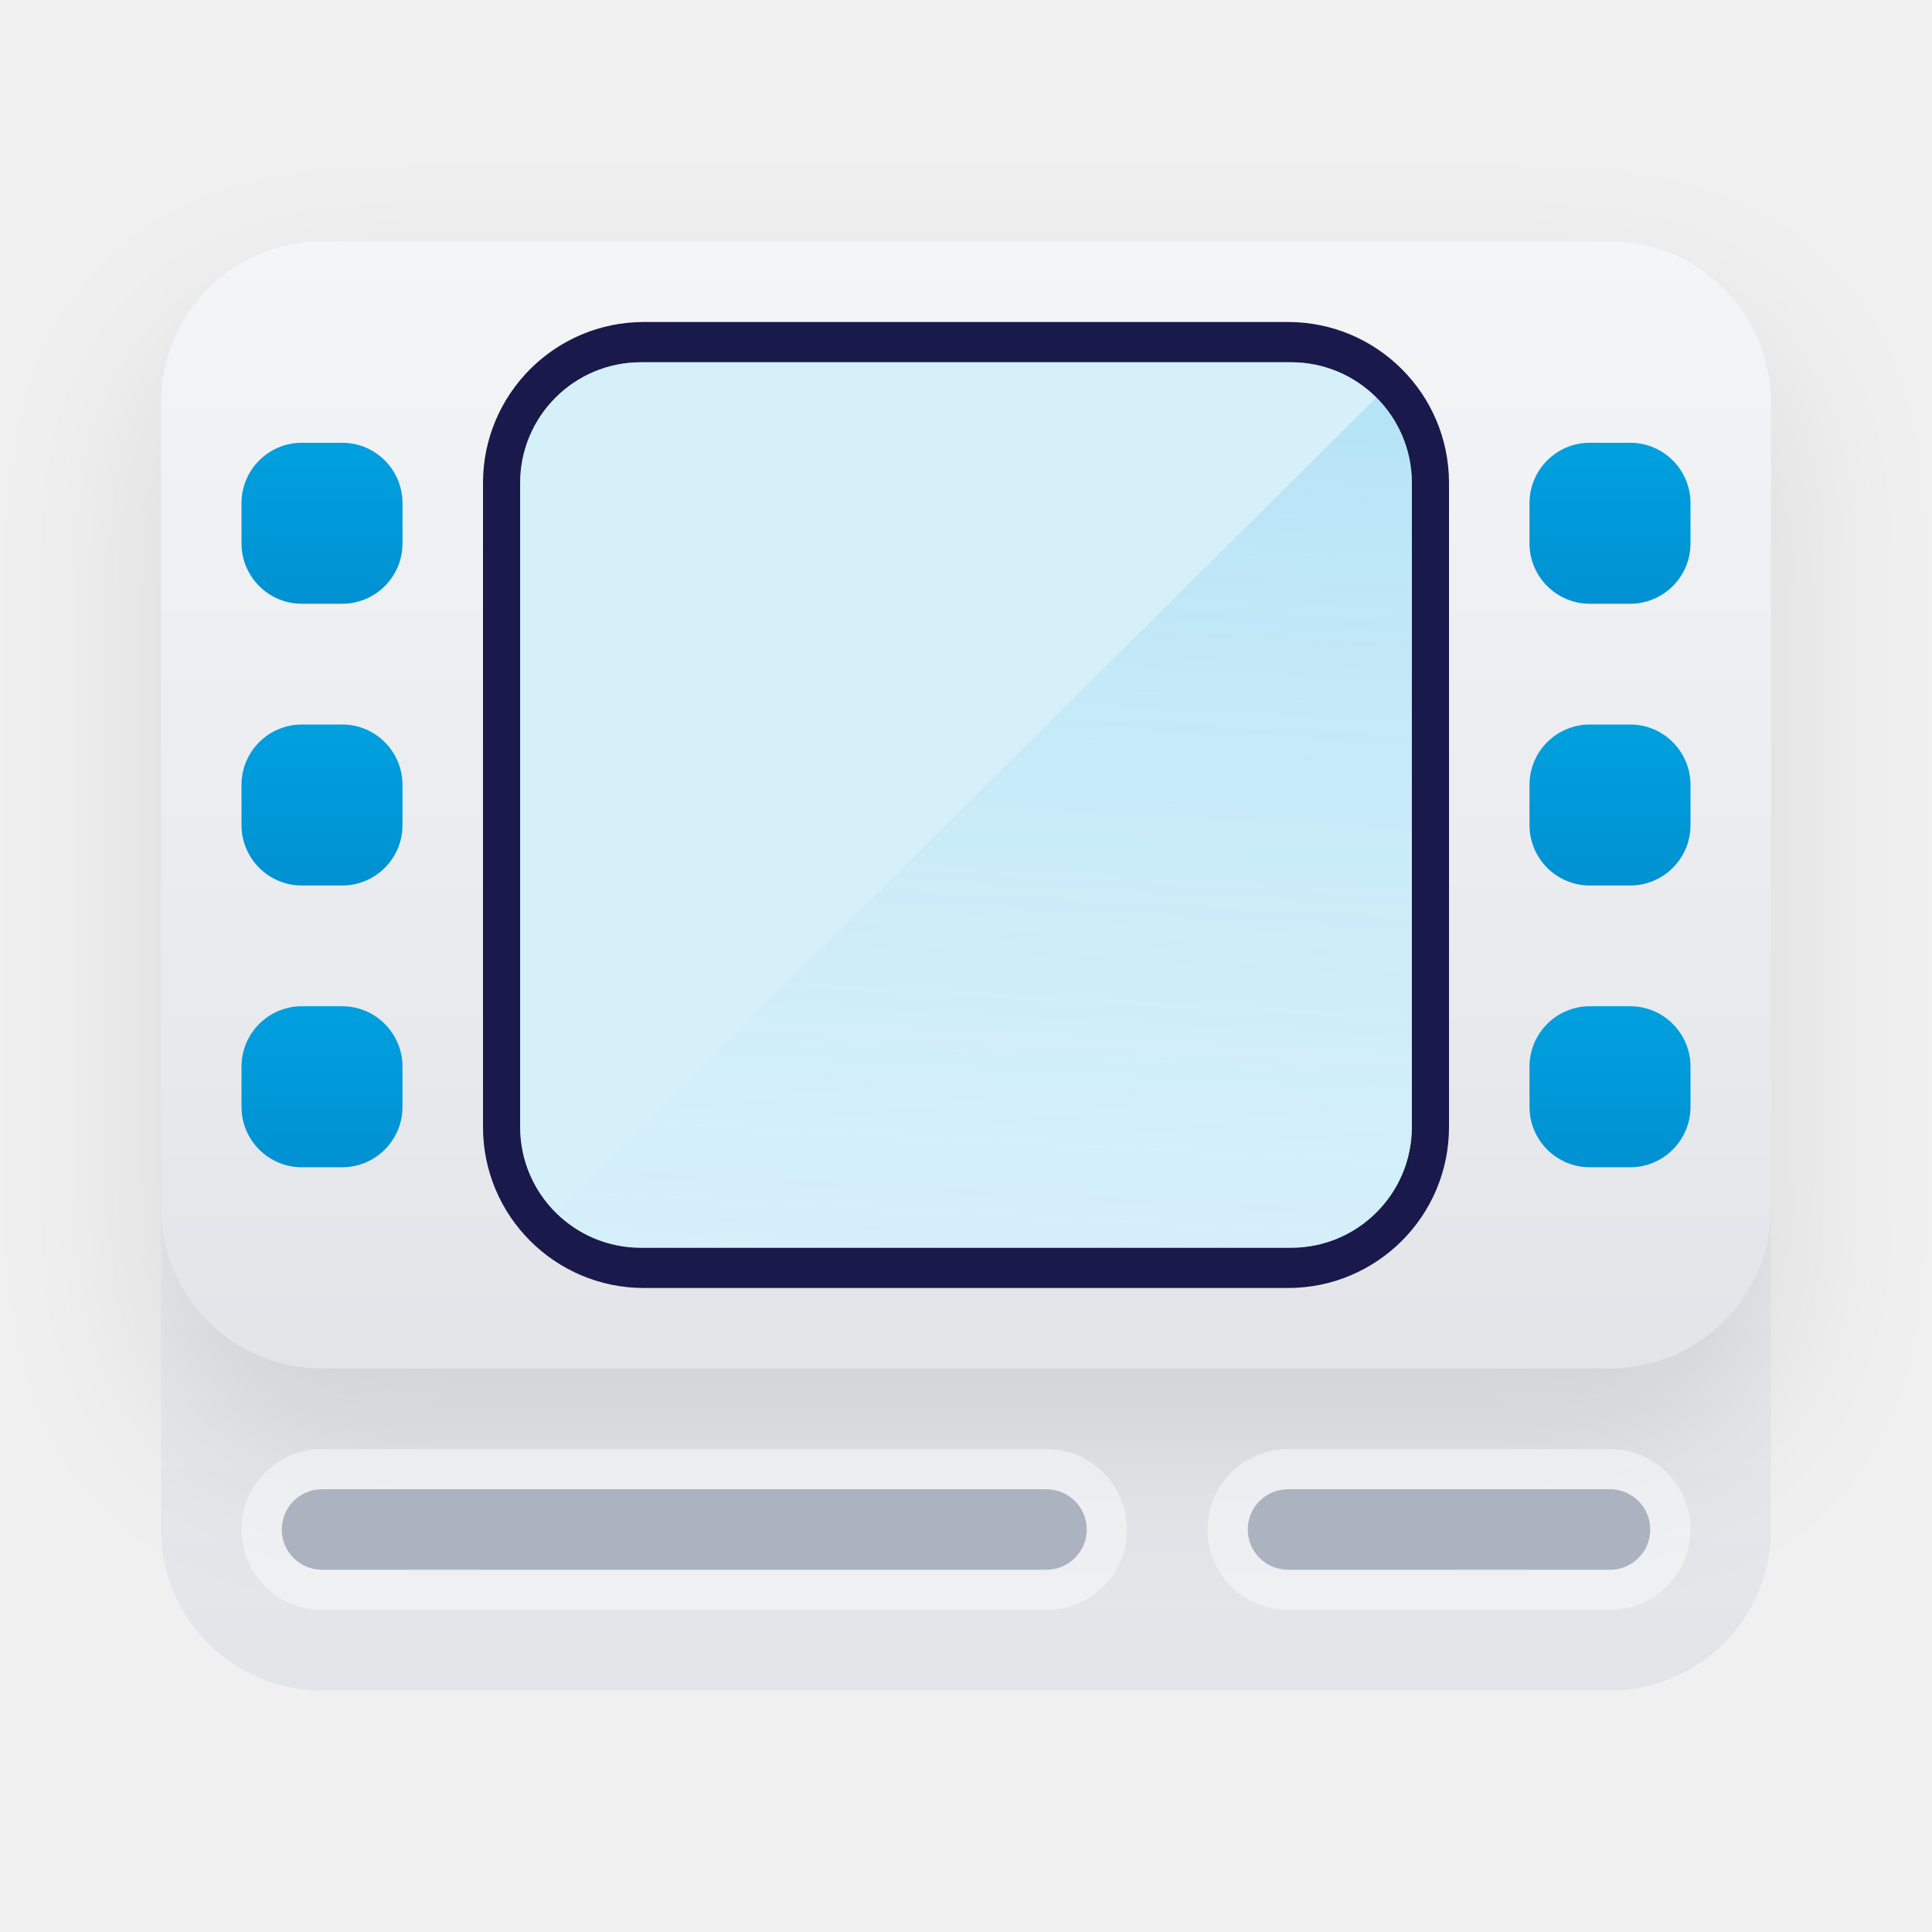
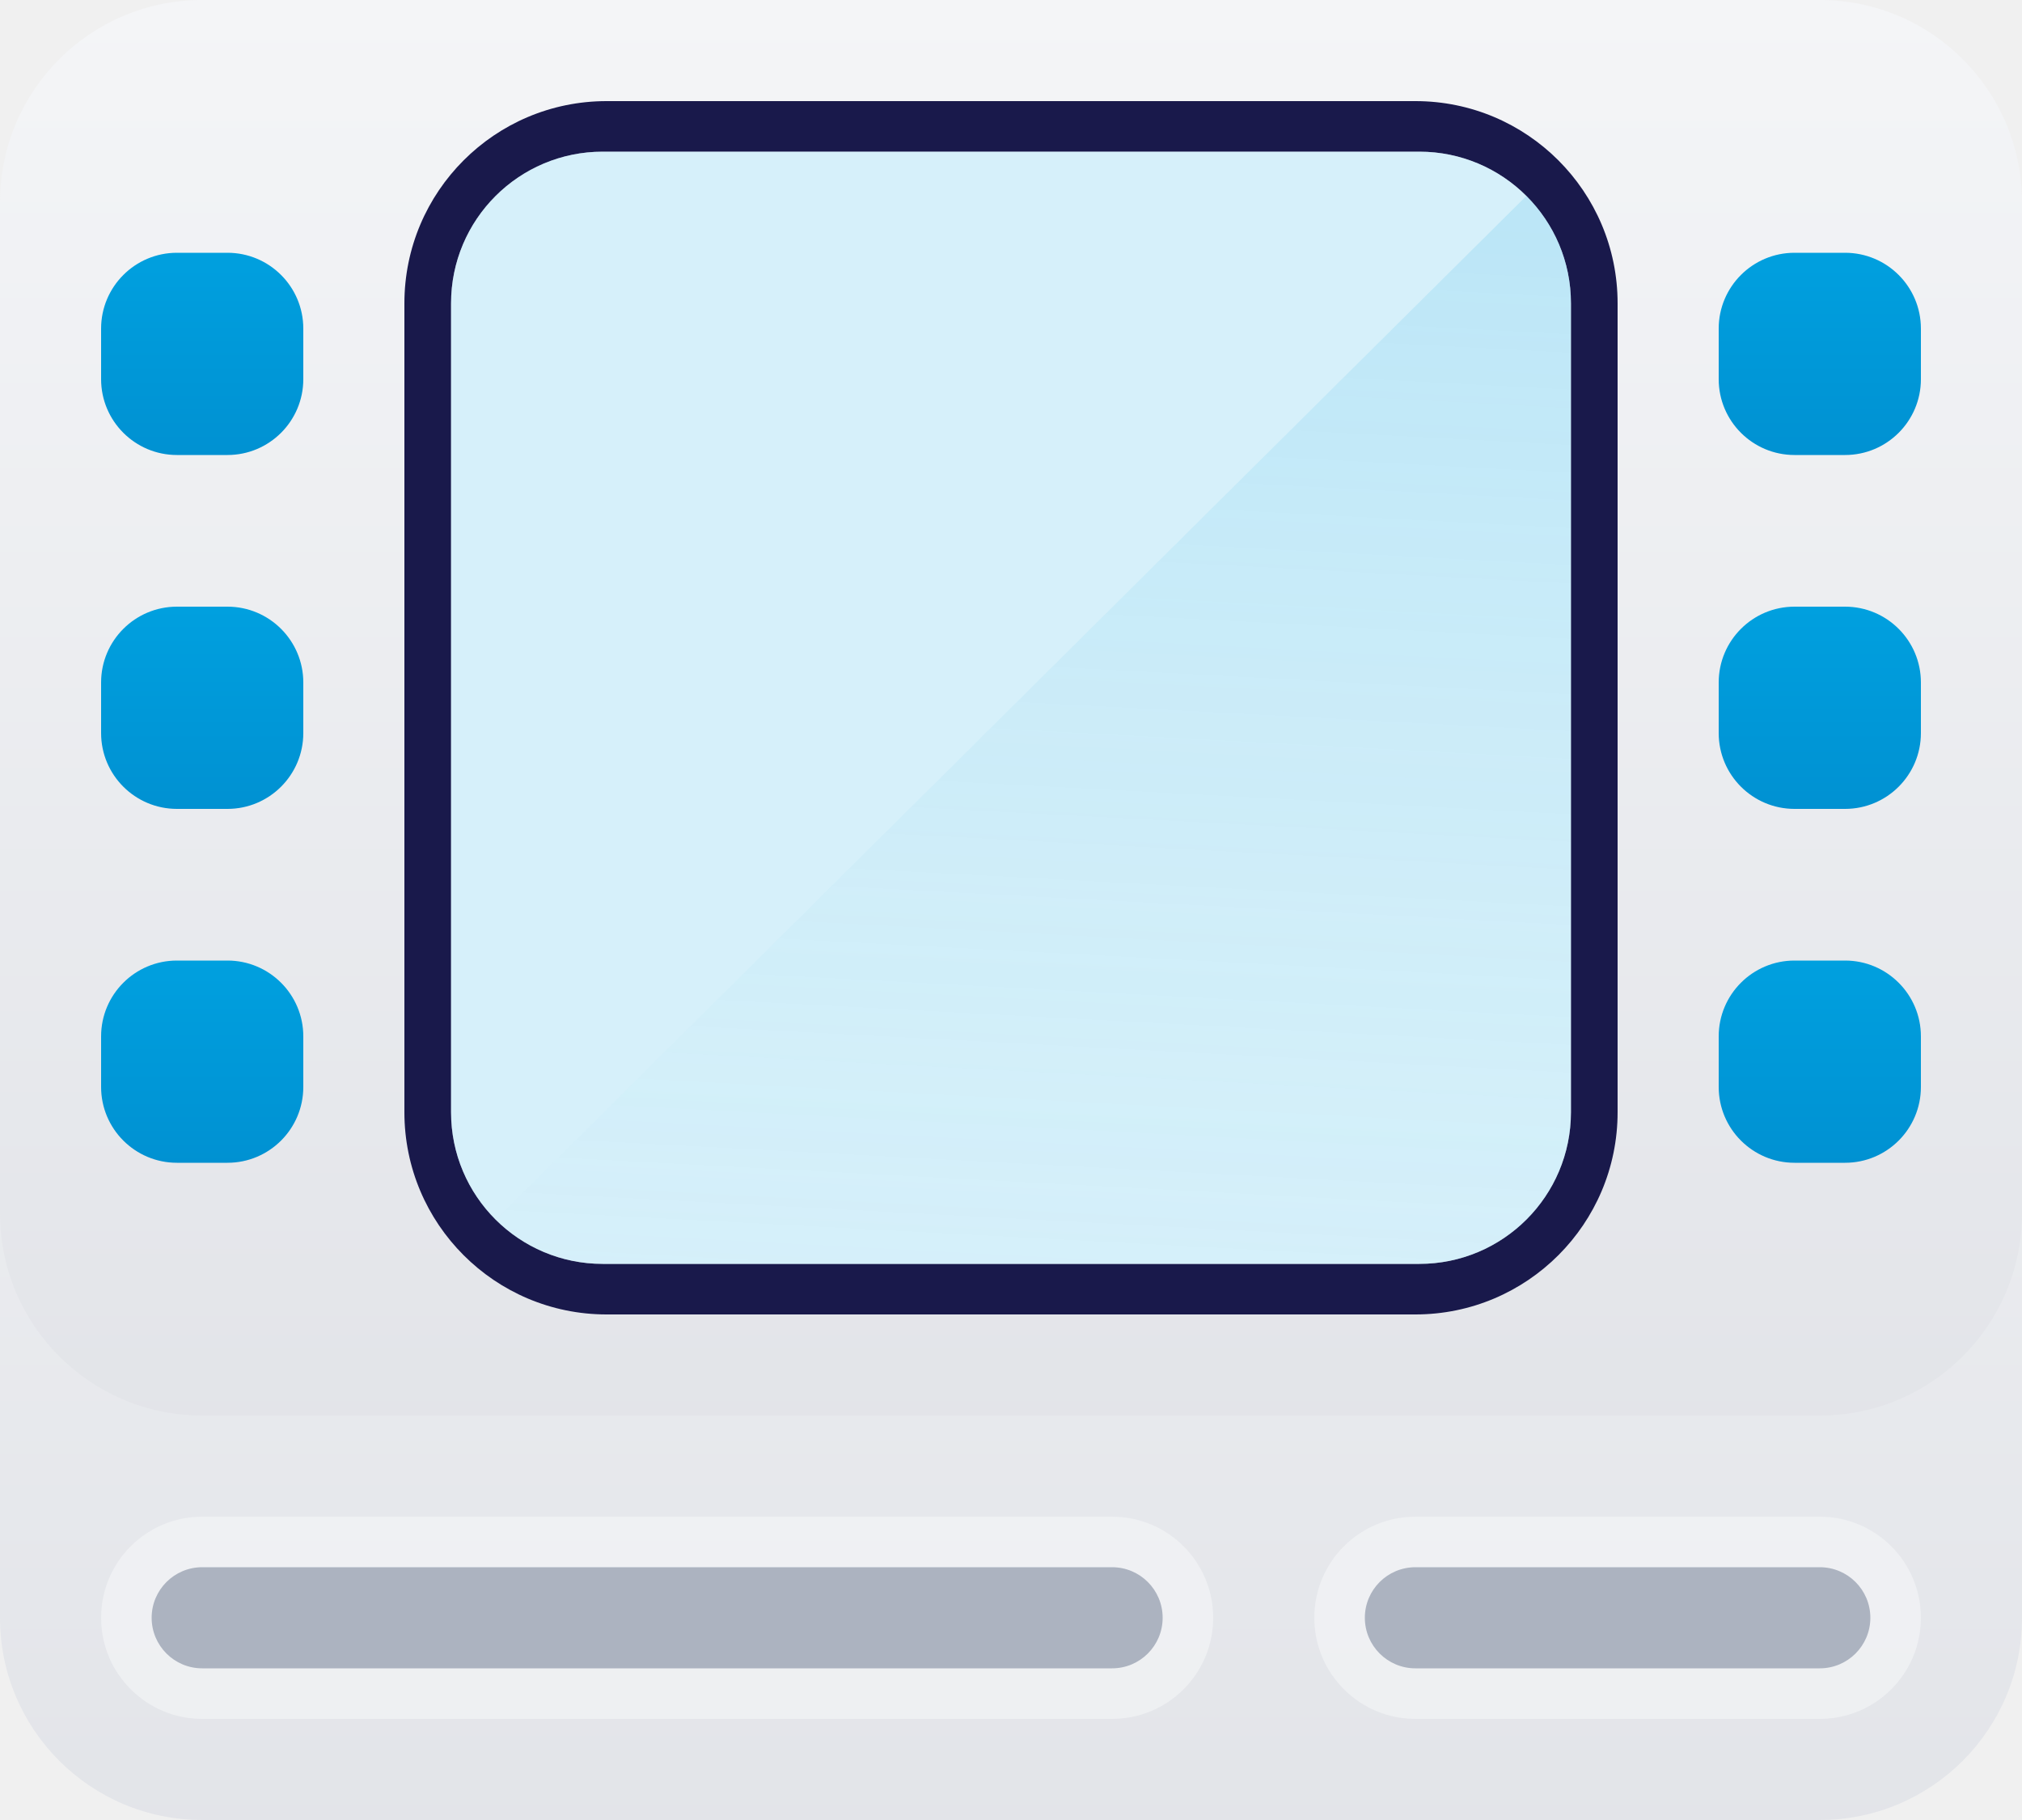
- <svg xmlns="http://www.w3.org/2000/svg" class="icon" viewBox="0 0 48 48" fill="none">
-   <path d="M4 17C4 14.791 5.791 13 8 13H40C42.209 13 44 14.791 44 17V38C44 40.209 42.209 42 40 42H8C5.791 42 4 40.209 4 38V17Z" fill="url(#paint0_linear)" />
-   <g filter="url(#filter0_d)">
-     <path d="M4 10C4 7.791 5.791 6 8 6H40C42.209 6 44 7.791 44 10V30C44 32.209 42.209 34 40 34H8C5.791 34 4 32.209 4 30V10Z" fill="url(#paint1_linear)" />
-   </g>
-   <rect x="6" y="11" width="4" height="4" rx="1.5" fill="url(#paint2_linear)" />
-   <rect x="6" y="18" width="4" height="4" rx="1.5" fill="url(#paint3_linear)" />
-   <rect x="6" y="25" width="4" height="4" rx="1.5" fill="url(#paint4_linear)" />
-   <rect x="38" y="11" width="4" height="4" rx="1.5" fill="url(#paint5_linear)" />
-   <rect x="38" y="18" width="4" height="4" rx="1.5" fill="url(#paint6_linear)" />
-   <rect x="38" y="25" width="4" height="4" rx="1.5" fill="url(#paint7_linear)" />
-   <rect x="12" y="8" width="24" height="24" rx="4" fill="#19194B" />
-   <rect x="12.923" y="9" width="22.154" height="22" rx="3" fill="white" />
-   <rect opacity="0.4" x="12.923" y="9" width="22.154" height="22" rx="3" fill="#99D9F2" />
-   <g opacity="0.4">
-     <mask id="mask0" mask-type="alpha" maskUnits="userSpaceOnUse" x="12" y="9" width="24" height="22">
-       <rect x="12.923" y="9" width="22.154" height="22" rx="3" fill="#99D9F2" />
+ <svg xmlns="http://www.w3.org/2000/svg" xmlns:xlink="http://www.w3.org/1999/xlink" class="icon" id="Capa_1" data-name="Capa 1" viewBox="0 0 40 36">
+   <defs>
+     <clipPath id="clip-path" transform="translate(0 -2)">
+       <rect width="40" height="40" fill="none" />
+     </clipPath>
+     <linearGradient id="Degradado_sin_nombre" data-name="Degradado sin nombre" x1="20" y1="30.89" x2="20" y2="-3.91" gradientTransform="matrix(1, 0, 0, -1, 0, 39.89)" gradientUnits="userSpaceOnUse">
+       <stop offset="0" stop-color="#f4f5f7" />
+       <stop offset="1" stop-color="#dfe1e6" />
+     </linearGradient>
+     <linearGradient id="Degradado_sin_nombre_2" data-name="Degradado sin nombre 2" y1="37.89" x2="20" y2="4.29" xlink:href="#Degradado_sin_nombre" />
+     <linearGradient id="Degradado_sin_nombre_3" data-name="Degradado sin nombre 3" x1="4" y1="32.89" x2="4" y2="23.175" gradientTransform="matrix(1, 0, 0, -1, 0, 37.89)" gradientUnits="userSpaceOnUse">
+       <stop offset="0" stop-color="#00a0df" />
+       <stop offset="1" stop-color="#007cbf" />
+     </linearGradient>
+     <linearGradient id="Degradado_sin_nombre_4" data-name="Degradado sin nombre 4" x1="4" y1="25.89" x2="4" y2="16.175" xlink:href="#Degradado_sin_nombre_3" />
+     <linearGradient id="Degradado_sin_nombre_5" data-name="Degradado sin nombre 5" x1="4" y1="18.89" x2="4" y2="9.175" xlink:href="#Degradado_sin_nombre_3" />
+     <linearGradient id="Degradado_sin_nombre_6" data-name="Degradado sin nombre 6" x1="36" y1="32.89" x2="36" y2="23.175" xlink:href="#Degradado_sin_nombre_3" />
+     <linearGradient id="Degradado_sin_nombre_7" data-name="Degradado sin nombre 7" x1="36" y1="25.89" x2="36" y2="16.175" xlink:href="#Degradado_sin_nombre_3" />
+     <linearGradient id="Degradado_sin_nombre_8" data-name="Degradado sin nombre 8" x1="36" y1="18.89" x2="36" y2="9.175" xlink:href="#Degradado_sin_nombre_3" />
+     <mask id="mask" x="8.923" y="3" width="22.154" height="22" maskUnits="userSpaceOnUse">
+       <g transform="translate(0 -2)">
+         <g id="mask0">
+           <rect x="8.923" y="5" width="22.154" height="22" rx="3" fill="#99d9f2" />
+         </g>
+       </g>
    </mask>
-     <g mask="url(#mask0)">
-       <path opacity="0.5" d="M12.923 31L35.077 9L35.077 31L12.923 31Z" fill="url(#paint8_linear)" />
+     <linearGradient id="Degradado_sin_nombre_9" data-name="Degradado sin nombre 9" x1="21.119" y1="34.045" x2="19.891" y2="10.825" gradientTransform="matrix(1, 0, 0, -1, 0, 39.89)" gradientUnits="userSpaceOnUse">
+       <stop offset="0" stop-color="#33b3e5" />
+       <stop offset="1" stop-color="#99d9f2" stop-opacity="0" />
+     </linearGradient>
+   </defs>
+   <g clip-path="url(#clip-path)">
+     <g>
+       <path d="M0,13A4,4,0,0,1,4,9H36a4,4,0,0,1,4,4V34a4,4,0,0,1-4,4H4a4,4,0,0,1-4-4Z" transform="translate(0 -2)" fill="url(#Degradado_sin_nombre)" />
+       <path d="M0,6A4,4,0,0,1,4,2H36a4,4,0,0,1,4,4V26a4,4,0,0,1-4,4H4a4,4,0,0,1-4-4Z" transform="translate(0 -2)" fill="url(#Degradado_sin_nombre_2)" />
+       <rect x="2" y="5" width="4" height="4" rx="1.5" fill="url(#Degradado_sin_nombre_3)" />
+       <rect x="2" y="12" width="4" height="4" rx="1.5" fill="url(#Degradado_sin_nombre_4)" />
+       <rect x="2" y="19" width="4" height="4" rx="1.5" fill="url(#Degradado_sin_nombre_5)" />
+       <rect x="34" y="5" width="4" height="4" rx="1.5" fill="url(#Degradado_sin_nombre_6)" />
+       <rect x="34" y="12" width="4" height="4" rx="1.5" fill="url(#Degradado_sin_nombre_7)" />
+       <rect x="34" y="19" width="4" height="4" rx="1.5" fill="url(#Degradado_sin_nombre_8)" />
+       <rect x="8" y="2" width="24" height="24" rx="4" fill="#19194b" />
+       <rect x="8.923" y="3" width="22.154" height="22" rx="3" fill="#fff" />
+       <rect x="8.923" y="3" width="22.154" height="22" rx="3" fill="#99d9f2" opacity="0.4" style="isolation: isolate" />
+       <g opacity="0.4">
+         <g mask="url(#mask)">
+           <path d="M8.923,27,31.077,5V27Z" transform="translate(0 -2)" opacity="0.5" fill="url(#Degradado_sin_nombre_9)" style="isolation: isolate" />
+         </g>
+       </g>
+       <path d="M4,32H22a2,2,0,0,1,2,2h0a2,2,0,0,1-2,2H4a2,2,0,0,1-2-2H2A2,2,0,0,1,4,32Z" transform="translate(0 -2)" fill="#f4f5f7" opacity="0.64" style="isolation: isolate" />
+       <path d="M4,33H22a1,1,0,0,1,1,1h0a1,1,0,0,1-1,1H4a1,1,0,0,1-1-1H3A1,1,0,0,1,4,33Z" transform="translate(0 -2)" fill="#acb3c0" />
+       <path d="M28,32h8a2,2,0,0,1,2,2h0a2,2,0,0,1-2,2H28a2,2,0,0,1-2-2h0A2,2,0,0,1,28,32Z" transform="translate(0 -2)" fill="#f4f5f7" opacity="0.64" style="isolation: isolate" />
+       <path d="M28,33h8a1,1,0,0,1,1,1h0a1,1,0,0,1-1,1H28a1,1,0,0,1-1-1h0A1,1,0,0,1,28,33Z" transform="translate(0 -2)" fill="#acb3c0" />
    </g>
  </g>
-   <rect opacity="0.64" x="6" y="36" width="22" height="4" rx="2" fill="#F4F5F7" />
-   <rect x="7" y="37" width="20" height="2" rx="1" fill="#ACB3C0" />
-   <rect opacity="0.64" x="30" y="36" width="12" height="4" rx="2" fill="#F4F5F7" />
-   <rect x="31" y="37" width="10" height="2" rx="1" fill="#ACB3C0" />
-   <defs>
-     <filter id="filter0_d" x="0" y="4" width="48" height="36" filterUnits="userSpaceOnUse" color-interpolation-filters="sRGB">
-       <feFlood flood-opacity="0" result="BackgroundImageFix" />
-       <feColorMatrix in="SourceAlpha" type="matrix" values="0 0 0 0 0 0 0 0 0 0 0 0 0 0 0 0 0 0 127 0" />
-       <feOffset dy="2" />
-       <feGaussianBlur stdDeviation="2" />
-       <feColorMatrix type="matrix" values="0 0 0 0 0 0 0 0 0 0 0 0 0 0 0 0 0 0 0.1 0" />
-       <feBlend mode="normal" in2="BackgroundImageFix" result="effect1_dropShadow" />
-       <feBlend mode="normal" in="SourceGraphic" in2="effect1_dropShadow" result="shape" />
-     </filter>
-     <linearGradient id="paint0_linear" x1="24" y1="13" x2="24" y2="47.8" gradientUnits="userSpaceOnUse">
-       <stop stop-color="#F4F5F7" />
-       <stop offset="1" stop-color="#DFE1E6" />
-     </linearGradient>
-     <linearGradient id="paint1_linear" x1="24" y1="6" x2="24" y2="39.6" gradientUnits="userSpaceOnUse">
-       <stop stop-color="#F4F5F7" />
-       <stop offset="1" stop-color="#DFE1E6" />
-     </linearGradient>
-     <linearGradient id="paint2_linear" x1="8" y1="11" x2="8" y2="20.714" gradientUnits="userSpaceOnUse">
-       <stop stop-color="#00A0DF" />
-       <stop offset="1" stop-color="#007CBF" />
-     </linearGradient>
-     <linearGradient id="paint3_linear" x1="8" y1="18" x2="8" y2="27.714" gradientUnits="userSpaceOnUse">
-       <stop stop-color="#00A0DF" />
-       <stop offset="1" stop-color="#007CBF" />
-     </linearGradient>
-     <linearGradient id="paint4_linear" x1="8" y1="25" x2="8" y2="34.714" gradientUnits="userSpaceOnUse">
-       <stop stop-color="#00A0DF" />
-       <stop offset="1" stop-color="#007CBF" />
-     </linearGradient>
-     <linearGradient id="paint5_linear" x1="40" y1="11" x2="40" y2="20.714" gradientUnits="userSpaceOnUse">
-       <stop stop-color="#00A0DF" />
-       <stop offset="1" stop-color="#007CBF" />
-     </linearGradient>
-     <linearGradient id="paint6_linear" x1="40" y1="18" x2="40" y2="27.714" gradientUnits="userSpaceOnUse">
-       <stop stop-color="#00A0DF" />
-       <stop offset="1" stop-color="#007CBF" />
-     </linearGradient>
-     <linearGradient id="paint7_linear" x1="40" y1="25" x2="40" y2="34.714" gradientUnits="userSpaceOnUse">
-       <stop stop-color="#00A0DF" />
-       <stop offset="1" stop-color="#007CBF" />
-     </linearGradient>
-     <linearGradient id="paint8_linear" x1="24" y1="9.786" x2="22.772" y2="33.006" gradientUnits="userSpaceOnUse">
-       <stop stop-color="#33B3E5" />
-       <stop offset="1" stop-color="#99D9F2" stop-opacity="0" />
-     </linearGradient>
-   </defs>
</svg>
